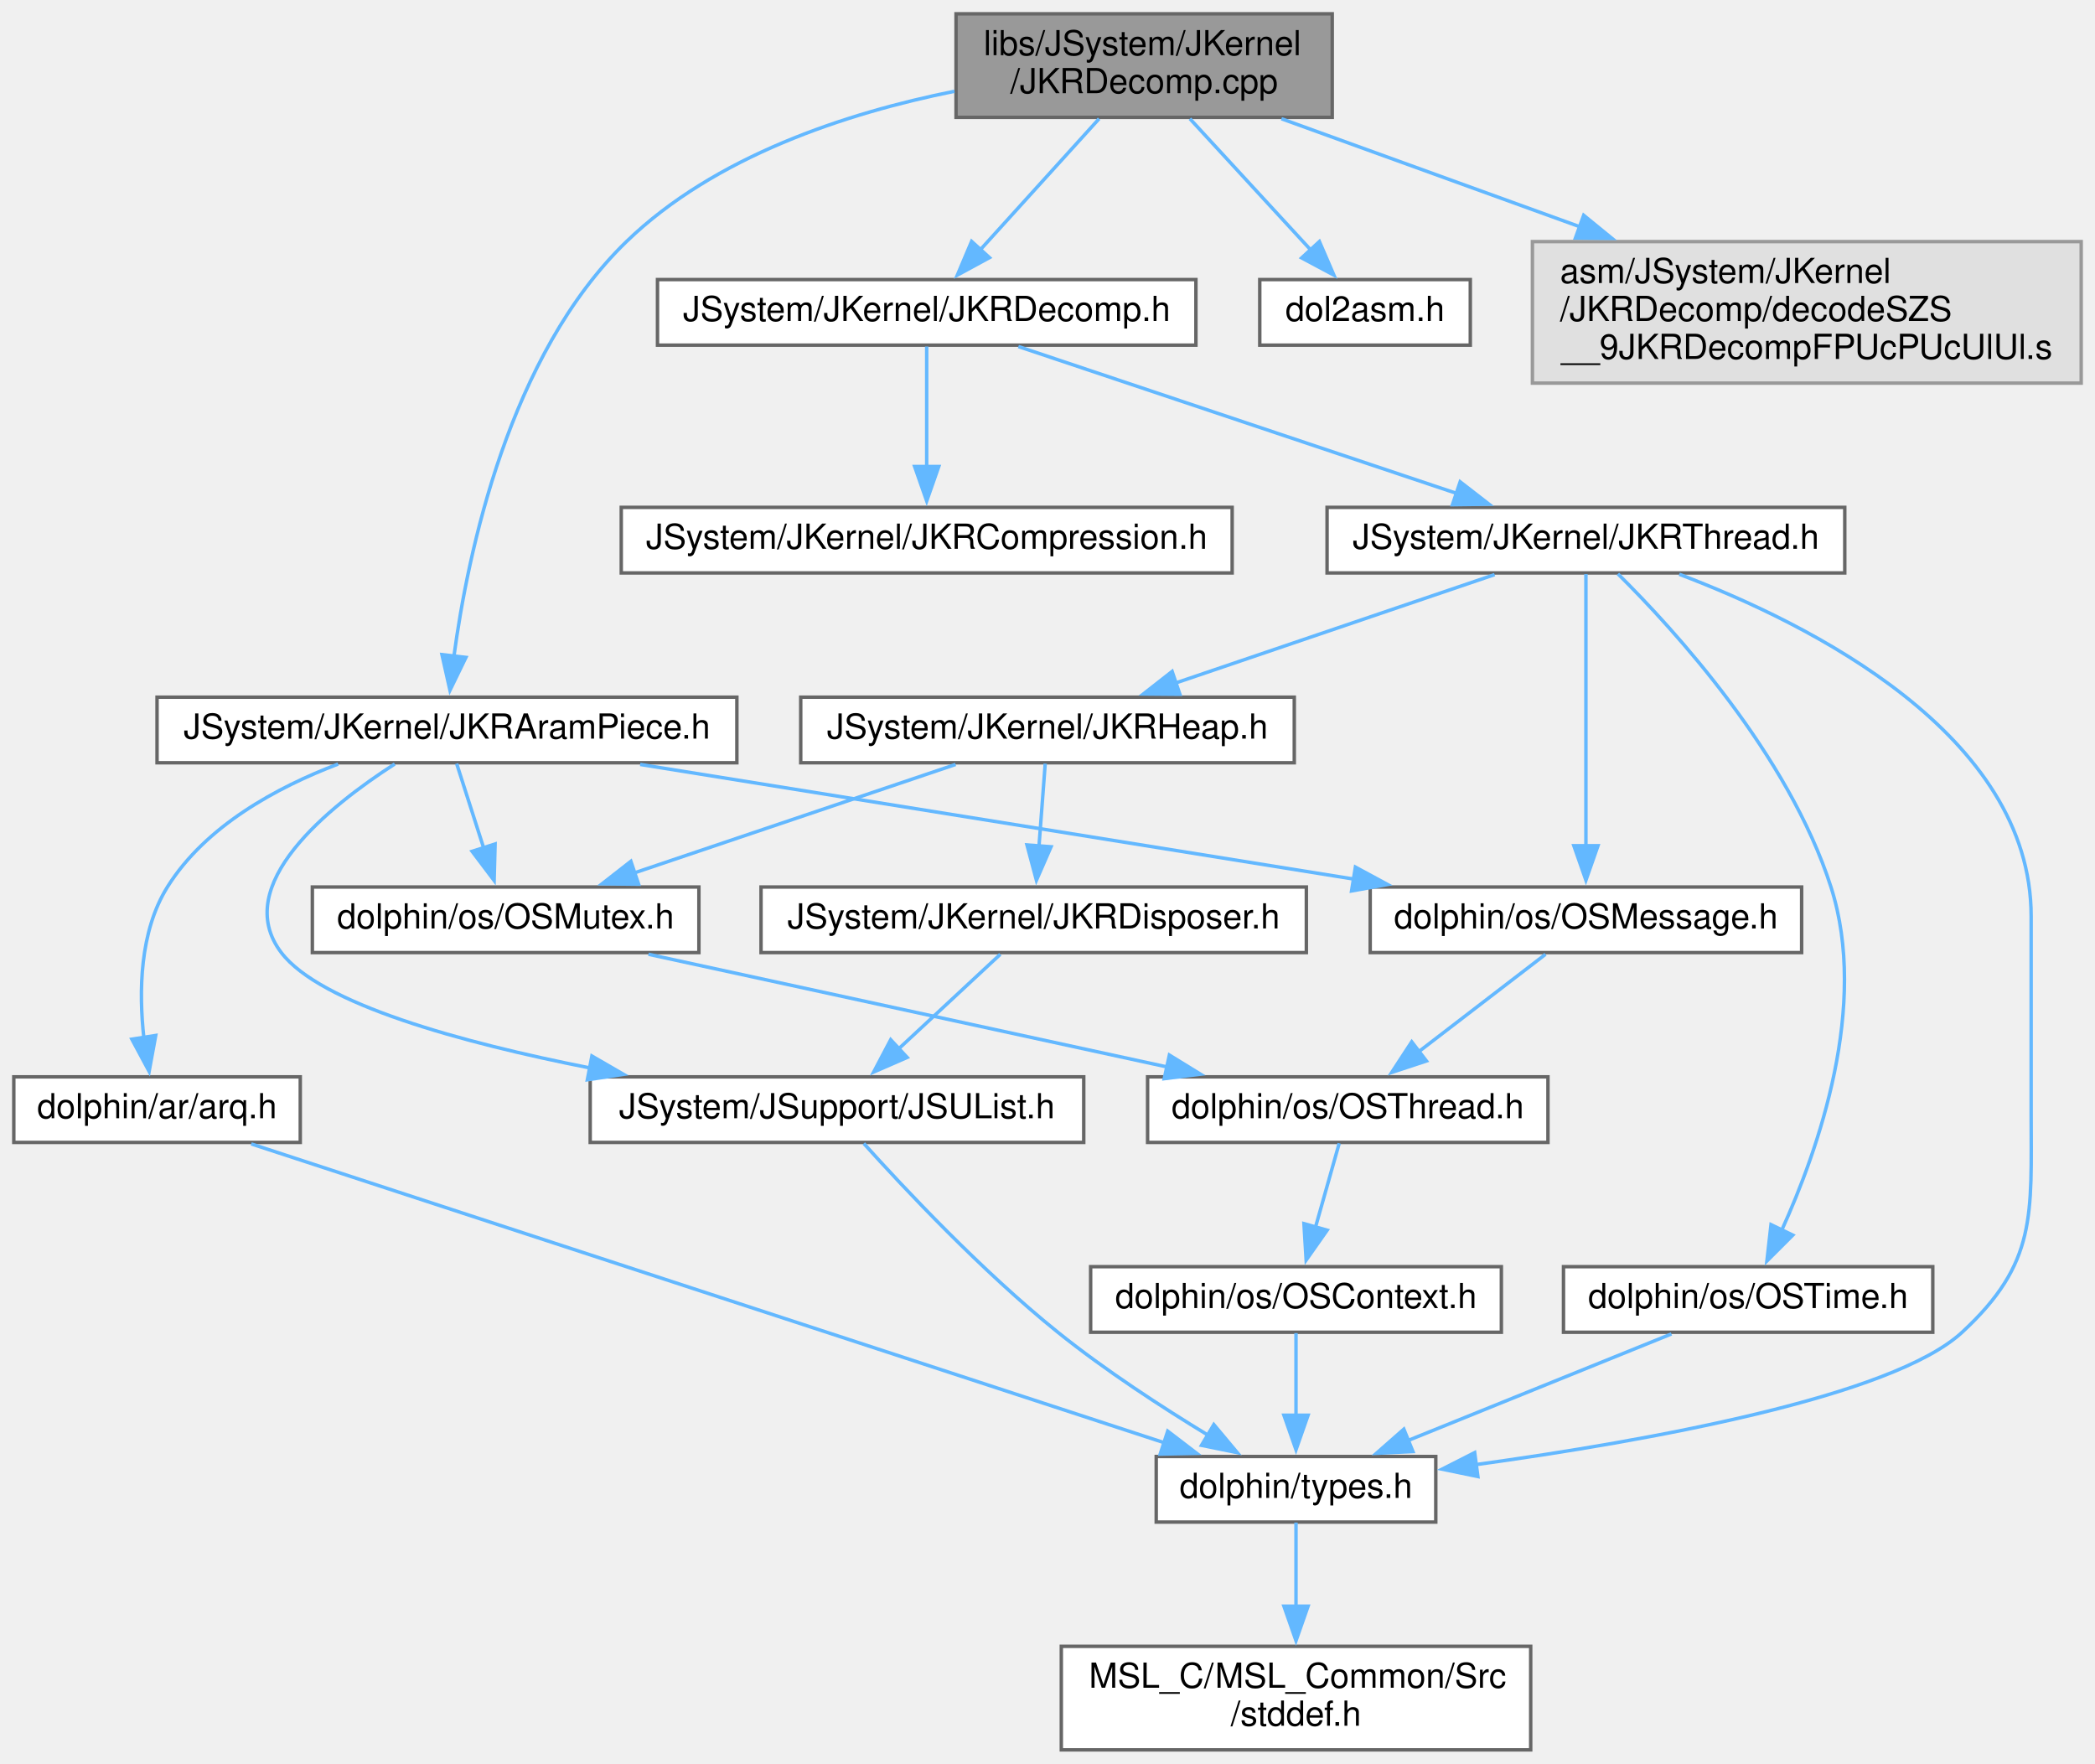
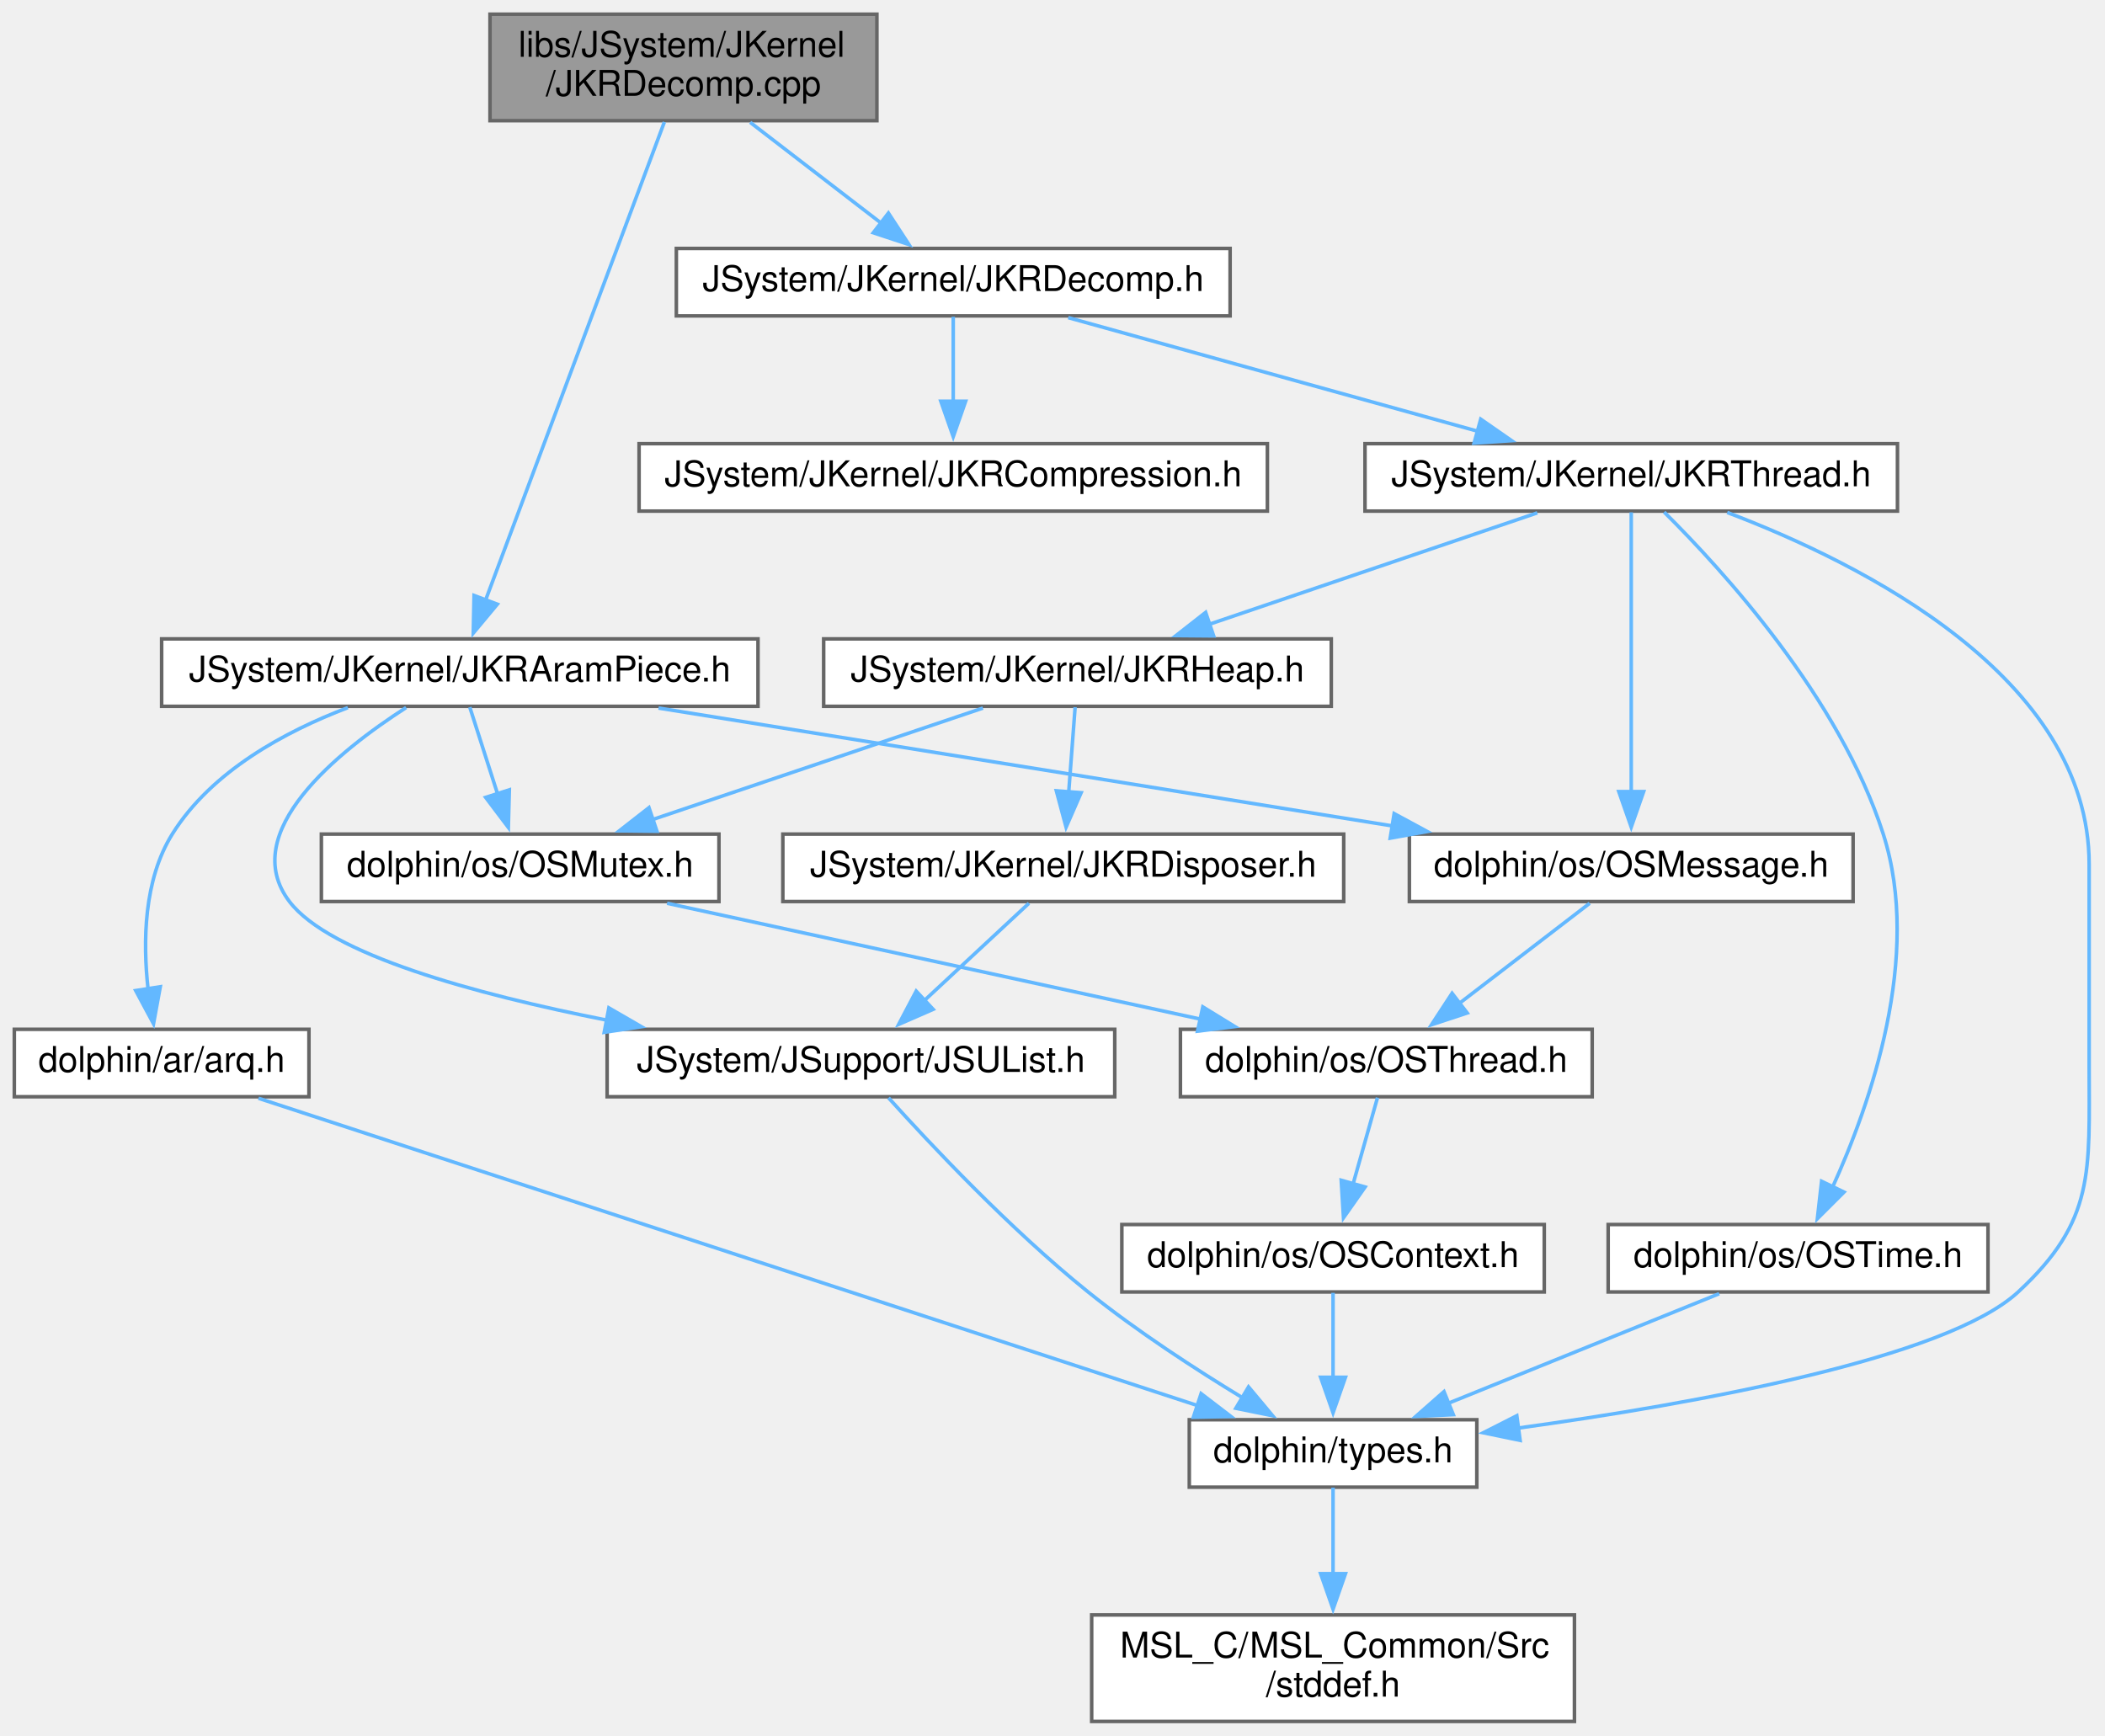
- <svg xmlns="http://www.w3.org/2000/svg" xmlns:xlink="http://www.w3.org/1999/xlink" width="607pt" height="511pt" viewBox="0.00 0.00 607.00 511.00">
-   <g id="graph0" class="graph" transform="scale(1 1) rotate(0) translate(4 507)">
+ <svg xmlns="http://www.w3.org/2000/svg" xmlns:xlink="http://www.w3.org/1999/xlink" width="593pt" height="489pt" viewBox="0.00 0.00 592.93 489.00">
+   <g id="graph0" class="graph" transform="scale(1 1) rotate(0) translate(4 485)">
    <g id="node1" class="node">
      <g id="a_node1">
        <a xlink:title=" ">
-           <polygon fill="#999999" stroke="#666666" points="382,-503 273,-503 273,-473 382,-473 382,-503" />
-           <text text-anchor="start" x="281" y="-491" font-family="Helvetica,sans-Serif" font-size="10.00">libs/JSystem/JKernel</text>
-           <text text-anchor="middle" x="327.5" y="-480" font-family="Helvetica,sans-Serif" font-size="10.00">/JKRDecomp.cpp</text>
+           <polygon fill="#999999" stroke="#666666" points="243,-481 134,-481 134,-451 243,-451 243,-481" />
+           <text text-anchor="start" x="142" y="-469" font-family="Helvetica,sans-Serif" font-size="10.00">libs/JSystem/JKernel</text>
+           <text text-anchor="middle" x="188.5" y="-458" font-family="Helvetica,sans-Serif" font-size="10.00">/JKRDecomp.cpp</text>
        </a>
      </g>
    </g>
    <g id="node2" class="node">
      <g id="a_node2">
        <a xlink:href="JKRDecomp_8h.html" target="_top" xlink:title=" ">
-           <polygon fill="white" stroke="#666666" points="342.5,-426 186.5,-426 186.5,-407 342.5,-407 342.5,-426" />
-           <text text-anchor="middle" x="264.5" y="-414" font-family="Helvetica,sans-Serif" font-size="10.00">JSystem/JKernel/JKRDecomp.h</text>
+           <polygon fill="white" stroke="#666666" points="342.5,-415 186.5,-415 186.5,-396 342.5,-396 342.5,-415" />
+           <text text-anchor="middle" x="264.5" y="-403" font-family="Helvetica,sans-Serif" font-size="10.00">JSystem/JKernel/JKRDecomp.h</text>
        </a>
      </g>
    </g>
    <g id="edge1" class="edge">
-       <path fill="none" stroke="#63b8ff" d="M314.45,-472.6C304.44,-461.56 290.59,-446.28 280.01,-434.61" />
-       <polygon fill="#63b8ff" stroke="#63b8ff" points="282.69,-432.36 273.38,-427.3 277.51,-437.06 282.69,-432.36" />
+       <path fill="none" stroke="#63b8ff" d="M207.29,-450.54C218.55,-441.87 232.87,-430.85 244.37,-422" />
+       <polygon fill="#63b8ff" stroke="#63b8ff" points="246.24,-424.97 252.03,-416.1 241.97,-419.42 246.24,-424.97" />
    </g>
    <g id="node15" class="node">
      <g id="a_node15">
        <a xlink:href="JKRAramPiece_8h.html" target="_top" xlink:title=" ">
          <polygon fill="white" stroke="#666666" points="209.5,-305 41.5,-305 41.5,-286 209.5,-286 209.5,-305" />
          <text text-anchor="middle" x="125.5" y="-293" font-family="Helvetica,sans-Serif" font-size="10.00">JSystem/JKernel/JKRAramPiece.h</text>
        </a>
      </g>
    </g>
    <g id="edge18" class="edge">
-       <path fill="none" stroke="#63b8ff" d="M272.53,-480.55C241.13,-474.23 203.04,-461.72 177.5,-437 143.48,-404.08 131.55,-346.95 127.5,-316.68" />
-       <polygon fill="#63b8ff" stroke="#63b8ff" points="131,-316.53 126.37,-307 124.05,-317.34 131,-316.53" />
-     </g>
-     <g id="node17" class="node">
-       <g id="a_node17">
-         <a xlink:href="dol2asm_8h.html" target="_top" xlink:title=" ">
-           <polygon fill="white" stroke="#666666" points="422,-426 361,-426 361,-407 422,-407 422,-426" />
-           <text text-anchor="middle" x="391.5" y="-414" font-family="Helvetica,sans-Serif" font-size="10.00">dol2asm.h</text>
-         </a>
-       </g>
-     </g>
-     <g id="edge24" class="edge">
-       <path fill="none" stroke="#63b8ff" d="M340.76,-472.6C350.93,-461.56 365,-446.28 375.74,-434.61" />
-       <polygon fill="#63b8ff" stroke="#63b8ff" points="378.28,-437.02 382.48,-427.29 373.13,-432.28 378.28,-437.02" />
-     </g>
-     <g id="node18" class="node">
-       <g id="a_node18">
-         <a xlink:title=" ">
-           <polygon fill="#e0e0e0" stroke="#999999" points="599,-437 440,-437 440,-396 599,-396 599,-437" />
-           <text text-anchor="start" x="448" y="-425" font-family="Helvetica,sans-Serif" font-size="10.00">asm/JSystem/JKernel</text>
-           <text text-anchor="start" x="448" y="-414" font-family="Helvetica,sans-Serif" font-size="10.00">/JKRDecomp/decodeSZS</text>
-           <text text-anchor="middle" x="519.5" y="-403" font-family="Helvetica,sans-Serif" font-size="10.00">__9JKRDecompFPUcPUcUlUl.s</text>
-         </a>
-       </g>
-     </g>
-     <g id="edge25" class="edge">
-       <path fill="none" stroke="#63b8ff" d="M367.28,-472.6C392.22,-463.57 424.96,-451.72 453.69,-441.32" />
-       <polygon fill="#63b8ff" stroke="#63b8ff" points="454.85,-444.63 463.06,-437.93 452.46,-438.04 454.85,-444.63" />
+       <path fill="none" stroke="#63b8ff" d="M183.13,-450.63C171.79,-420.31 145.41,-349.74 132.65,-315.63" />
+       <polygon fill="#63b8ff" stroke="#63b8ff" points="136.07,-314.77 129.29,-306.63 129.51,-317.23 136.07,-314.77" />
    </g>
    <g id="node3" class="node">
      <g id="a_node3">
        <a xlink:href="JKRCompression_8h.html" target="_top" xlink:title=" ">
          <polygon fill="white" stroke="#666666" points="353,-360 176,-360 176,-341 353,-341 353,-360" />
          <text text-anchor="middle" x="264.5" y="-348" font-family="Helvetica,sans-Serif" font-size="10.00">JSystem/JKernel/JKRCompression.h</text>
        </a>
      </g>
    </g>
    <g id="edge2" class="edge">
-       <path fill="none" stroke="#63b8ff" d="M264.5,-406.6C264.5,-397.62 264.5,-383.45 264.5,-371.72" />
-       <polygon fill="#63b8ff" stroke="#63b8ff" points="268,-371.84 264.5,-361.84 261,-371.84 268,-371.84" />
+       <path fill="none" stroke="#63b8ff" d="M264.5,-395.75C264.5,-389.27 264.5,-380.16 264.5,-371.9" />
+       <polygon fill="#63b8ff" stroke="#63b8ff" points="268,-371.96 264.5,-361.96 261,-371.96 268,-371.96" />
    </g>
    <g id="node4" class="node">
      <g id="a_node4">
        <a xlink:href="JKRThread_8h.html" target="_top" xlink:title=" ">
          <polygon fill="white" stroke="#666666" points="530.5,-360 380.5,-360 380.5,-341 530.5,-341 530.5,-360" />
          <text text-anchor="middle" x="455.5" y="-348" font-family="Helvetica,sans-Serif" font-size="10.00">JSystem/JKernel/JKRThread.h</text>
        </a>
      </g>
    </g>
    <g id="edge3" class="edge">
-       <path fill="none" stroke="#63b8ff" d="M291.06,-406.6C324.18,-395.5 380.98,-376.47 418.39,-363.93" />
-       <polygon fill="#63b8ff" stroke="#63b8ff" points="419.06,-367.4 427.43,-360.91 416.83,-360.77 419.06,-367.4" />
+       <path fill="none" stroke="#63b8ff" d="M296.9,-395.51C328.69,-386.69 377.36,-373.18 412.4,-363.46" />
+       <polygon fill="#63b8ff" stroke="#63b8ff" points="413.1,-366.9 421.8,-360.85 411.23,-360.15 413.1,-366.9" />
    </g>
    <g id="node5" class="node">
      <g id="a_node5">
        <a xlink:href="JKRHeap_8h.html" target="_top" xlink:title=" ">
          <polygon fill="white" stroke="#666666" points="371,-305 228,-305 228,-286 371,-286 371,-305" />
          <text text-anchor="middle" x="299.5" y="-293" font-family="Helvetica,sans-Serif" font-size="10.00">JSystem/JKernel/JKRHeap.h</text>
        </a>
      </g>
    </g>
    <g id="edge4" class="edge">
      <path fill="none" stroke="#63b8ff" d="M429.04,-340.51C403.64,-331.88 365.03,-318.76 336.58,-309.1" />
      <polygon fill="#63b8ff" stroke="#63b8ff" points="337.86,-305.84 327.27,-305.93 335.61,-312.46 337.86,-305.84" />
    </g>
    <g id="node8" class="node">
      <g id="a_node8">
        <a xlink:href="types_8h.html" target="_top" xlink:title=" ">
          <polygon fill="white" stroke="#666666" points="412,-85 331,-85 331,-66 412,-66 412,-85" />
          <text text-anchor="middle" x="371.5" y="-73" font-family="Helvetica,sans-Serif" font-size="10.00">dolphin/types.h</text>
        </a>
      </g>
    </g>
    <g id="edge17" class="edge">
      <path fill="none" stroke="#63b8ff" d="M482.54,-340.62C520.37,-326.29 584.5,-294.22 584.5,-241.5 584.5,-241.5 584.5,-241.5 584.5,-184.5 584.5,-154.91 586.23,-141.09 564.5,-121 544.24,-102.27 473.52,-89.53 423.58,-82.64" />
      <polygon fill="#63b8ff" stroke="#63b8ff" points="424.2,-79.19 413.82,-81.33 423.27,-86.13 424.2,-79.19" />
    </g>
    <g id="node13" class="node">
      <g id="a_node13">
        <a xlink:href="OSMessage_8h.html" target="_top" xlink:title=" ">
          <polygon fill="white" stroke="#666666" points="518,-250 393,-250 393,-231 518,-231 518,-250" />
          <text text-anchor="middle" x="455.5" y="-238" font-family="Helvetica,sans-Serif" font-size="10.00">dolphin/os/OSMessage.h</text>
        </a>
      </g>
    </g>
    <g id="edge13" class="edge">
      <path fill="none" stroke="#63b8ff" d="M455.5,-340.66C455.5,-323.57 455.5,-285.61 455.5,-261.92" />
      <polygon fill="#63b8ff" stroke="#63b8ff" points="459,-261.97 455.5,-251.97 452,-261.97 459,-261.97" />
    </g>
    <g id="node14" class="node">
      <g id="a_node14">
        <a xlink:href="OSTime_8h.html" target="_top" xlink:title=" ">
          <polygon fill="white" stroke="#666666" points="556,-140 449,-140 449,-121 556,-121 556,-140" />
          <text text-anchor="middle" x="502.5" y="-128" font-family="Helvetica,sans-Serif" font-size="10.00">dolphin/os/OSTime.h</text>
        </a>
      </g>
    </g>
    <g id="edge15" class="edge">
      <path fill="none" stroke="#63b8ff" d="M464.77,-340.73C481.05,-324.61 514.2,-288.4 526.5,-250 537.5,-215.64 522.91,-174 512.14,-150.35" />
      <polygon fill="#63b8ff" stroke="#63b8ff" points="515.44,-149.14 507.94,-141.65 509.13,-152.18 515.44,-149.14" />
    </g>
    <g id="node6" class="node">
      <g id="a_node6">
        <a xlink:href="JKRDisposer_8h.html" target="_top" xlink:title=" ">
          <polygon fill="white" stroke="#666666" points="374.5,-250 216.5,-250 216.5,-231 374.5,-231 374.5,-250" />
          <text text-anchor="middle" x="295.5" y="-238" font-family="Helvetica,sans-Serif" font-size="10.00">JSystem/JKernel/JKRDisposer.h</text>
        </a>
      </g>
    </g>
    <g id="edge5" class="edge">
      <path fill="none" stroke="#63b8ff" d="M298.84,-285.75C298.35,-279.27 297.66,-270.16 297.04,-261.9" />
      <polygon fill="#63b8ff" stroke="#63b8ff" points="300.53,-261.66 296.29,-251.95 293.55,-262.19 300.53,-261.66" />
    </g>
    <g id="node10" class="node">
      <g id="a_node10">
        <a xlink:href="OSMutex_8h.html" target="_top" xlink:title=" ">
          <polygon fill="white" stroke="#666666" points="198.5,-250 86.5,-250 86.5,-231 198.5,-231 198.5,-250" />
          <text text-anchor="middle" x="142.5" y="-238" font-family="Helvetica,sans-Serif" font-size="10.00">dolphin/os/OSMutex.h</text>
        </a>
      </g>
    </g>
    <g id="edge9" class="edge">
      <path fill="none" stroke="#63b8ff" d="M272.87,-285.51C247.3,-276.88 208.45,-263.76 179.81,-254.1" />
      <polygon fill="#63b8ff" stroke="#63b8ff" points="181.03,-250.81 170.44,-250.93 178.79,-257.45 181.03,-250.81" />
    </g>
    <g id="node7" class="node">
      <g id="a_node7">
        <a xlink:href="JSUList_8h.html" target="_top" xlink:title=" ">
          <polygon fill="white" stroke="#666666" points="310,-195 167,-195 167,-176 310,-176 310,-195" />
          <text text-anchor="middle" x="238.5" y="-183" font-family="Helvetica,sans-Serif" font-size="10.00">JSystem/JSupport/JSUList.h</text>
        </a>
      </g>
    </g>
    <g id="edge6" class="edge">
      <path fill="none" stroke="#63b8ff" d="M285.83,-230.51C277.76,-223 266.03,-212.1 256.28,-203.03" />
      <polygon fill="#63b8ff" stroke="#63b8ff" points="258.84,-200.63 249.13,-196.39 254.07,-205.76 258.84,-200.63" />
    </g>
    <g id="edge7" class="edge">
      <path fill="none" stroke="#63b8ff" d="M246.27,-175.7C257.82,-162.87 280.54,-138.65 302.5,-121 316.22,-109.97 332.77,-99.22 346.21,-91.06" />
      <polygon fill="#63b8ff" stroke="#63b8ff" points="347.69,-94.25 354.49,-86.12 344.11,-88.23 347.69,-94.25" />
    </g>
    <g id="node9" class="node">
      <g id="a_node9">
        <a xlink:href="stddef_8h.html" target="_top" xlink:title=" ">
          <polygon fill="white" stroke="#666666" points="439.5,-30 303.5,-30 303.5,0 439.5,0 439.5,-30" />
          <text text-anchor="start" x="311.5" y="-18" font-family="Helvetica,sans-Serif" font-size="10.00">MSL_C/MSL_Common/Src</text>
          <text text-anchor="middle" x="371.5" y="-7" font-family="Helvetica,sans-Serif" font-size="10.00">/stddef.h</text>
        </a>
      </g>
    </g>
    <g id="edge8" class="edge">
      <path fill="none" stroke="#63b8ff" d="M371.5,-65.87C371.5,-59.4 371.5,-50.2 371.5,-41.45" />
      <polygon fill="#63b8ff" stroke="#63b8ff" points="375,-41.63 371.5,-31.63 368,-41.63 375,-41.63" />
    </g>
    <g id="node11" class="node">
      <g id="a_node11">
        <a xlink:href="OSThread_8h.html" target="_top" xlink:title=" ">
          <polygon fill="white" stroke="#666666" points="444.5,-195 328.5,-195 328.5,-176 444.5,-176 444.5,-195" />
          <text text-anchor="middle" x="386.5" y="-183" font-family="Helvetica,sans-Serif" font-size="10.00">dolphin/os/OSThread.h</text>
        </a>
      </g>
    </g>
    <g id="edge10" class="edge">
      <path fill="none" stroke="#63b8ff" d="M183.89,-230.51C225.38,-221.5 289.38,-207.6 334.32,-197.83" />
      <polygon fill="#63b8ff" stroke="#63b8ff" points="334.81,-201.31 343.83,-195.77 333.32,-194.47 334.81,-201.31" />
    </g>
    <g id="node12" class="node">
      <g id="a_node12">
        <a xlink:href="OSContext_8h.html" target="_top" xlink:title=" ">
          <polygon fill="white" stroke="#666666" points="431,-140 312,-140 312,-121 431,-121 431,-140" />
          <text text-anchor="middle" x="371.5" y="-128" font-family="Helvetica,sans-Serif" font-size="10.00">dolphin/os/OSContext.h</text>
        </a>
      </g>
    </g>
    <g id="edge11" class="edge">
      <path fill="none" stroke="#63b8ff" d="M384.02,-175.75C382.15,-169.11 379.49,-159.73 377.11,-151.31" />
      <polygon fill="#63b8ff" stroke="#63b8ff" points="380.53,-150.57 374.44,-141.9 373.8,-152.47 380.53,-150.57" />
    </g>
    <g id="edge12" class="edge">
      <path fill="none" stroke="#63b8ff" d="M371.5,-120.75C371.5,-114.27 371.5,-105.16 371.5,-96.9" />
      <polygon fill="#63b8ff" stroke="#63b8ff" points="375,-96.96 371.5,-86.96 368,-96.96 375,-96.96" />
    </g>
    <g id="edge14" class="edge">
      <path fill="none" stroke="#63b8ff" d="M443.8,-230.51C433.72,-222.77 418.96,-211.43 406.94,-202.2" />
      <polygon fill="#63b8ff" stroke="#63b8ff" points="409.29,-199.6 399.23,-196.28 405.03,-205.15 409.29,-199.6" />
    </g>
    <g id="edge16" class="edge">
      <path fill="none" stroke="#63b8ff" d="M480.28,-120.51C459.36,-112.04 427.77,-99.27 404.02,-89.66" />
      <polygon fill="#63b8ff" stroke="#63b8ff" points="405.38,-86.43 394.8,-85.93 402.75,-92.92 405.38,-86.43" />
    </g>
    <g id="edge19" class="edge">
      <path fill="none" stroke="#63b8ff" d="M110.38,-285.65C91.3,-273.37 62.69,-250.46 77.5,-231 88.81,-216.14 129.49,-204.97 167.12,-197.54" />
      <polygon fill="#63b8ff" stroke="#63b8ff" points="167.49,-201.03 176.66,-195.73 166.18,-194.15 167.49,-201.03" />
    </g>
    <g id="edge23" class="edge">
      <path fill="none" stroke="#63b8ff" d="M128.31,-285.75C130.44,-279.11 133.44,-269.73 136.14,-261.31" />
      <polygon fill="#63b8ff" stroke="#63b8ff" points="139.45,-262.47 139.17,-251.88 132.78,-260.34 139.45,-262.47" />
    </g>
    <g id="edge22" class="edge">
      <path fill="none" stroke="#63b8ff" d="M181.48,-285.51C238.69,-276.32 327.56,-262.05 388.48,-252.26" />
      <polygon fill="#63b8ff" stroke="#63b8ff" points="388.71,-255.77 398.03,-250.73 387.6,-248.86 388.71,-255.77" />
    </g>
    <g id="node16" class="node">
      <g id="a_node16">
        <a xlink:href="arq_8h.html" target="_top" xlink:title=" ">
          <polygon fill="white" stroke="#666666" points="83,-195 0,-195 0,-176 83,-176 83,-195" />
          <text text-anchor="middle" x="41.5" y="-183" font-family="Helvetica,sans-Serif" font-size="10.00">dolphin/ar/arq.h</text>
        </a>
      </g>
    </g>
    <g id="edge20" class="edge">
      <path fill="none" stroke="#63b8ff" d="M93.97,-285.63C76.26,-278.9 55.54,-267.7 44.5,-250 36.44,-237.09 36.2,-219.66 37.68,-206.32" />
      <polygon fill="#63b8ff" stroke="#63b8ff" points="41.12,-206.99 39.21,-196.57 34.2,-205.91 41.12,-206.99" />
    </g>
    <g id="edge21" class="edge">
      <path fill="none" stroke="#63b8ff" d="M68.79,-175.57C127.59,-156.33 266.37,-110.9 333.64,-88.89" />
      <polygon fill="#63b8ff" stroke="#63b8ff" points="334.33,-92.35 342.74,-85.91 332.15,-85.7 334.33,-92.35" />
    </g>
  </g>
</svg>
